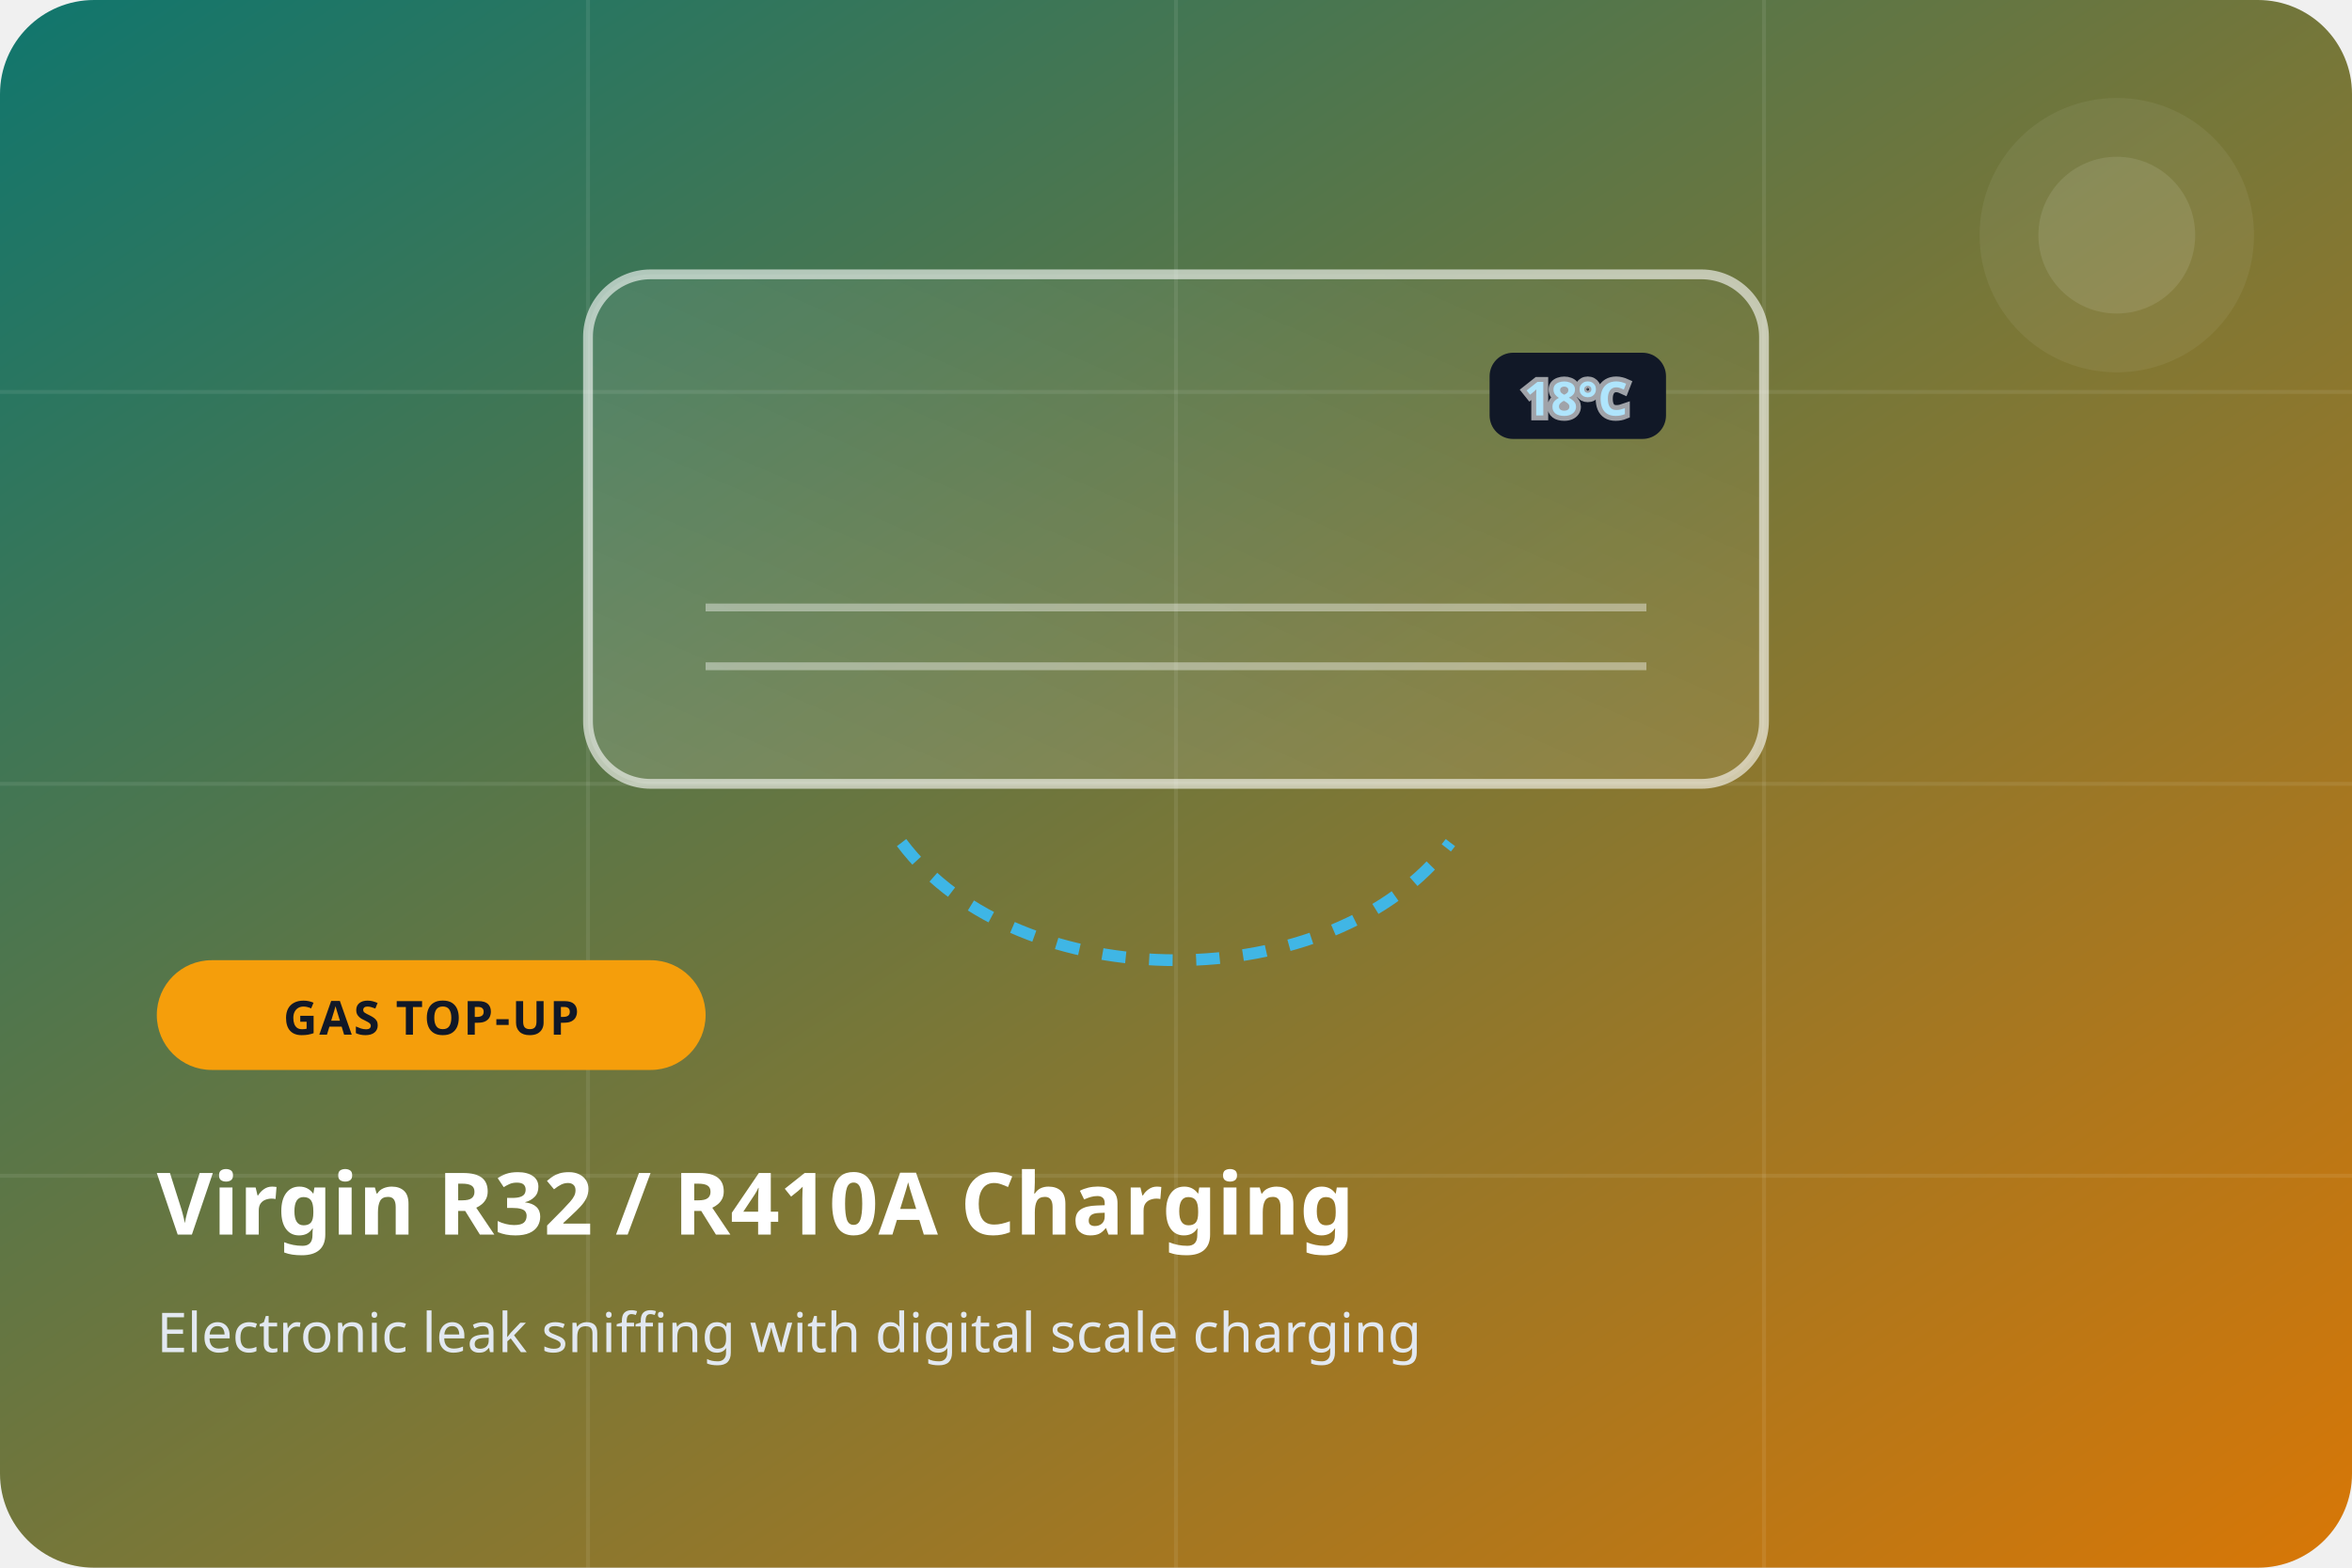
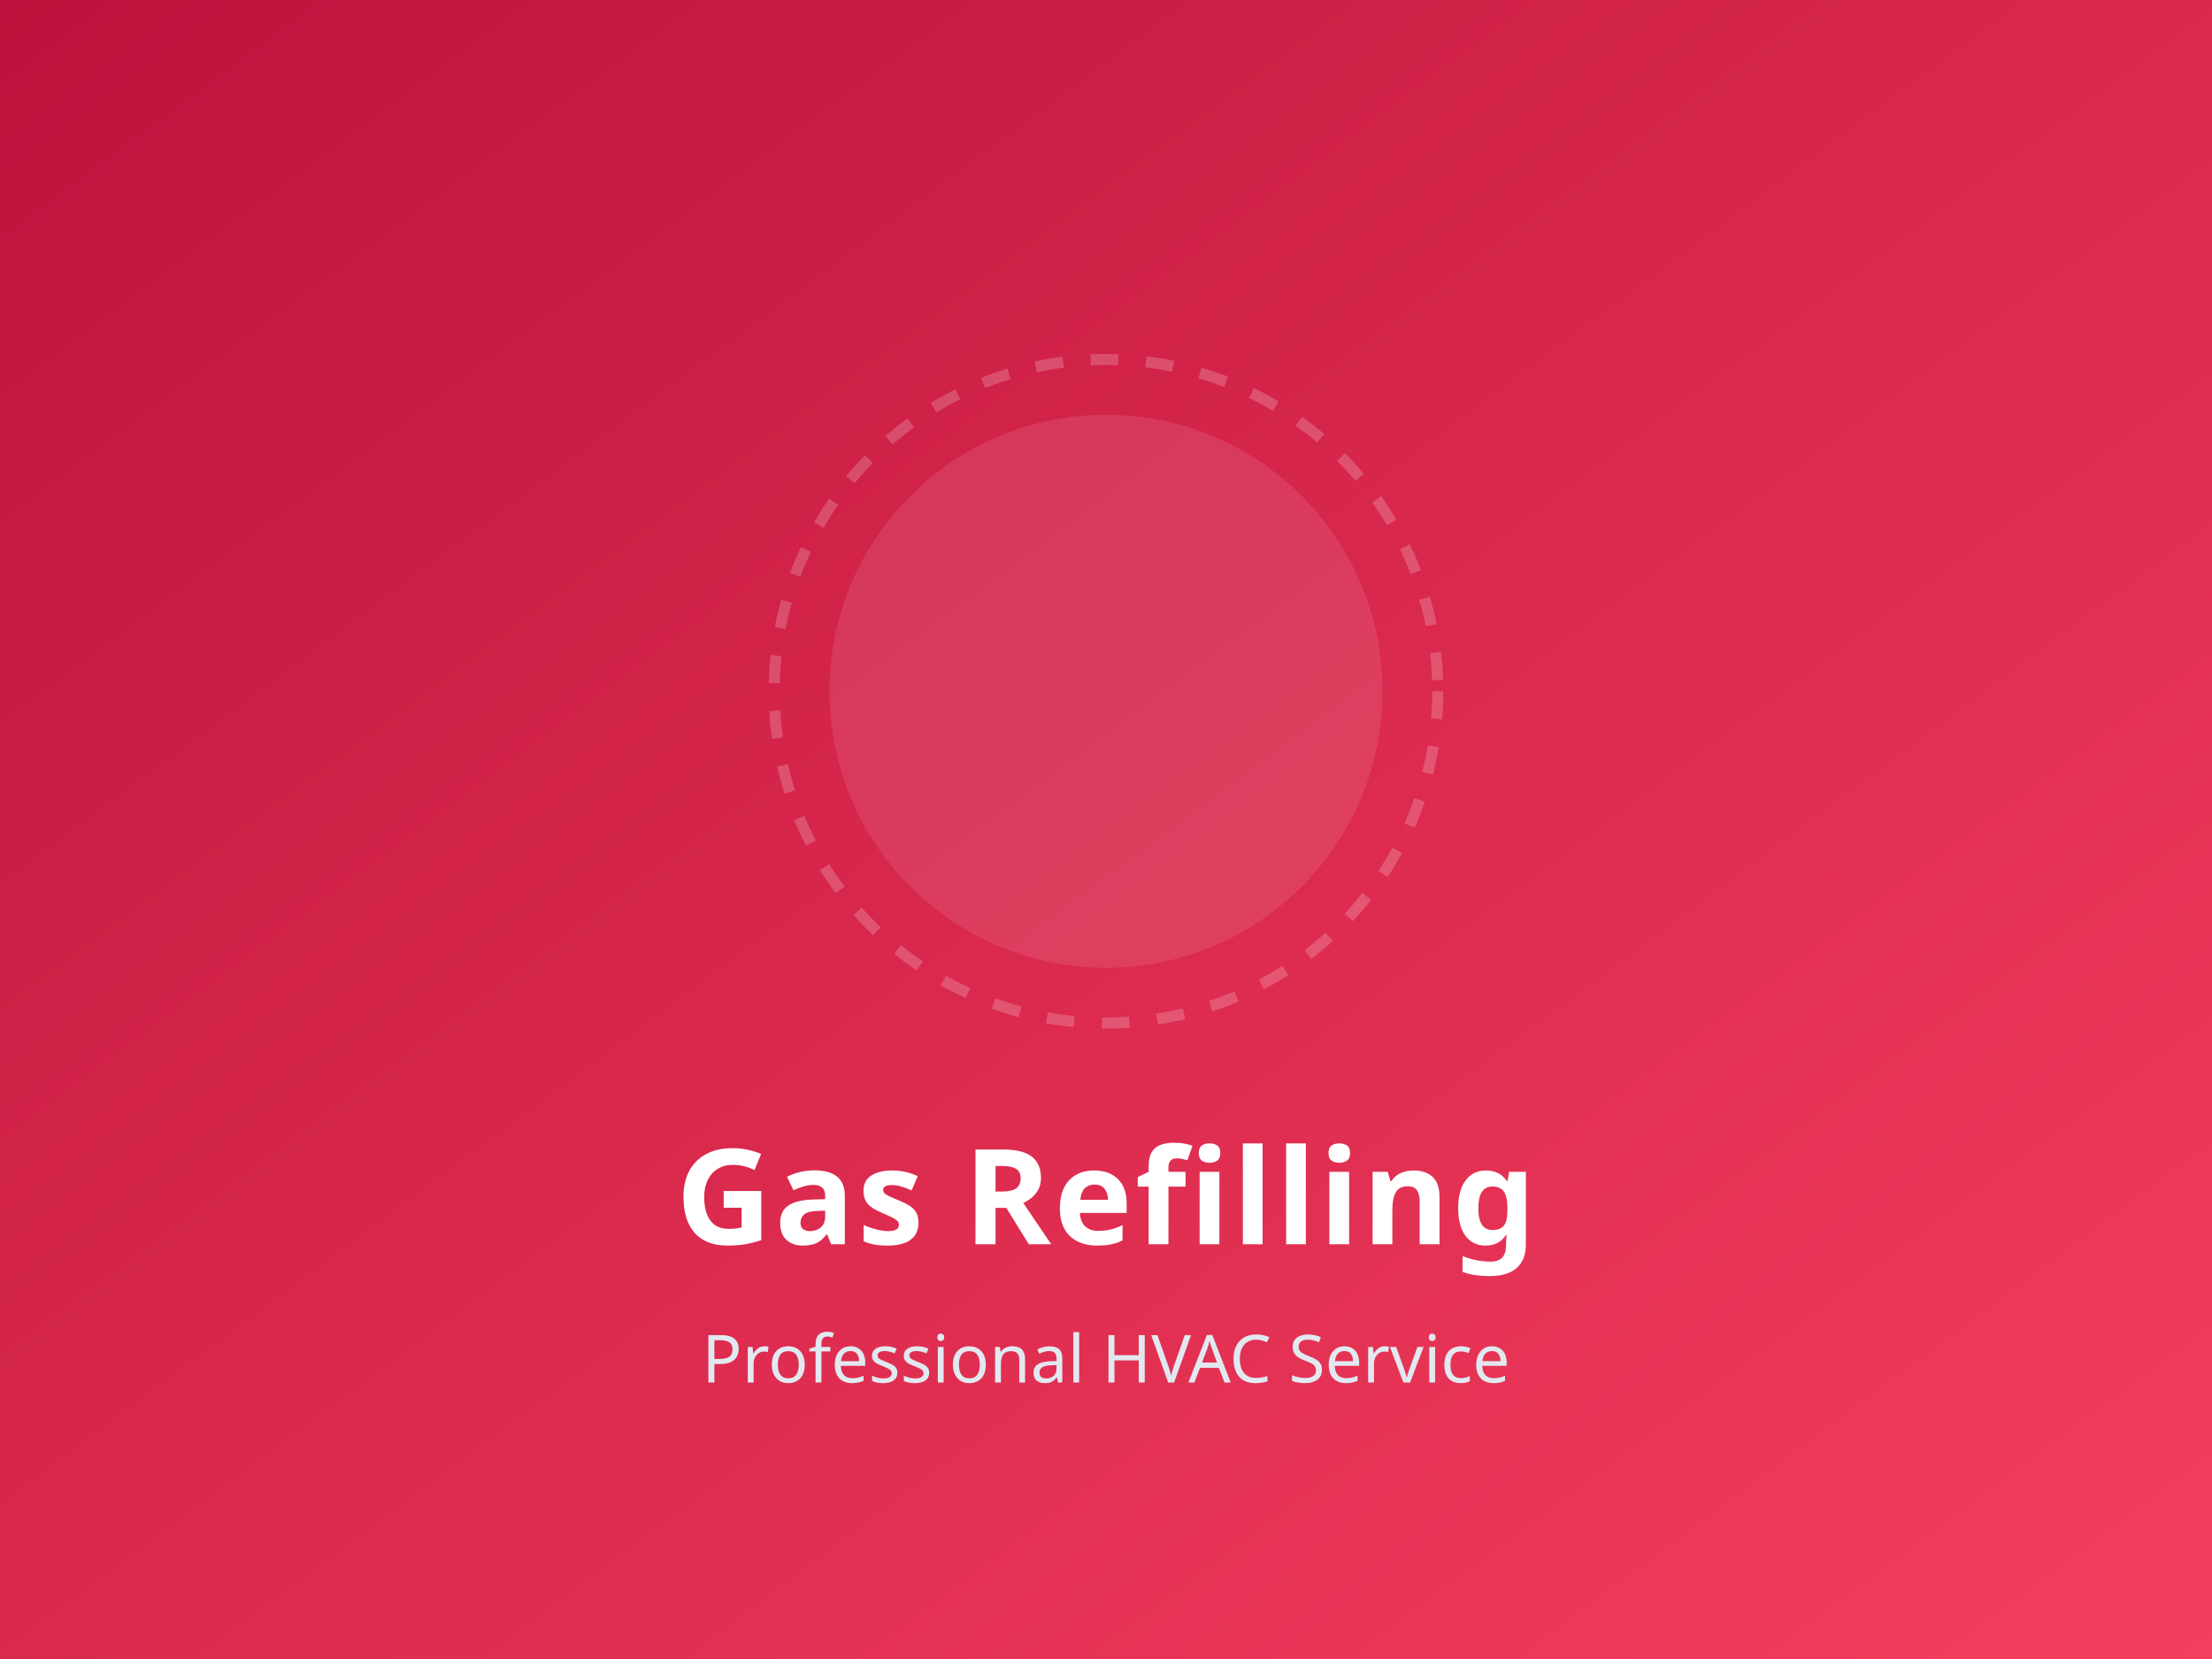
- <svg xmlns="http://www.w3.org/2000/svg" viewBox="0 0 600 400" width="100%" height="100%">
+ <svg xmlns="http://www.w3.org/2000/svg" viewBox="0 0 800 600" width="800" height="600">
  <defs>
-     <linearGradient id="bg" x1="0%" y1="0%" x2="100%" y2="100%">
-       <stop offset="0%" stop-color="#0F766E" />
-       <stop offset="100%" stop-color="#d97706" />
-     </linearGradient>
-     <linearGradient id="glow" x1="0%" y1="100%" x2="100%" y2="0%">
-       <stop offset="0%" stop-color="#ffffff" stop-opacity="0.15" />
-       <stop offset="100%" stop-color="#ffffff" stop-opacity="0.02" />
+     <linearGradient id="grad-gas-refilling" x1="0%" y1="0%" x2="100%" y2="100%">
+       <stop offset="0%" stop-color="#be123c" />
+       <stop offset="100%" stop-color="#f43f5e" />
    </linearGradient>
  </defs>
-   <rect width="600" height="400" rx="24" fill="url(#bg)" />
-   <g stroke="rgba(255,255,255,0.08)" stroke-width="1">
-     <line x1="0" y1="100" x2="600" y2="100" />
-     <line x1="0" y1="200" x2="600" y2="200" />
-     <line x1="0" y1="300" x2="600" y2="300" />
-     <line x1="150" y1="0" x2="150" y2="400" />
-     <line x1="300" y1="0" x2="300" y2="400" />
-     <line x1="450" y1="0" x2="450" y2="400" />
-   </g>
-   <g transform="translate(150, 70)" fill="url(#glow)" stroke="rgba(255,255,255,0.6)" stroke-width="2.5">
-     <rect width="300" height="130" rx="16" />
-     <line x1="30" y1="85" x2="270" y2="85" stroke="rgba(255,255,255,0.4)" stroke-width="2" />
-     <line x1="30" y1="100" x2="270" y2="100" stroke="rgba(255,255,255,0.4)" stroke-width="2" />
-     <rect x="230" y="20" width="45" height="22" rx="6" fill="#111827" stroke="none" />
-     <text x="252" y="36" fill="#38BDF8" font-family="sans-serif" font-size="12" font-weight="bold" text-anchor="middle">18°C</text>
-     <path d="M80 145 C110 185, 190 185, 220 145" fill="none" stroke="#38BDF8" stroke-width="3" stroke-dasharray="6 6" opacity="0.9" />
-   </g>
-   <rect x="40" y="245" width="140" height="28" rx="14" fill="#F59E0B" />
-   <text x="110" y="264" fill="#111827" font-family="sans-serif" font-size="12" font-weight="800" text-anchor="middle" letter-spacing="0.5">GAS TOP-UP</text>
-   <text x="40" y="315" fill="#FFFFFF" font-family="sans-serif" font-size="22" font-weight="700">Virgin R32 / R410A Charging</text>
-   <text x="40" y="345" fill="#E2E8F0" font-family="sans-serif" font-size="14" font-weight="400">Electronic leak sniffing with digital scale charging</text>
-   <circle cx="540" cy="60" r="35" fill="rgba(255,255,255,0.06)" />
-   <circle cx="540" cy="60" r="20" fill="rgba(255,255,255,0.1)" />
+   <rect width="800" height="600" fill="url(#grad-gas-refilling)" />
+   <circle cx="400" cy="250" r="100" fill="#ffffff" opacity="0.1" />
+   <circle cx="400" cy="250" r="120" fill="none" stroke="#ffffff" stroke-width="4" opacity="0.2" stroke-dasharray="10 10" />
+   <text x="400" y="450" font-family="sans-serif" font-size="48" font-weight="bold" fill="#ffffff" text-anchor="middle" letter-spacing="1">Gas Refilling</text>
+   <text x="400" y="500" font-family="sans-serif" font-size="24" font-weight="normal" fill="#e2e8f0" text-anchor="middle">Professional HVAC Service</text>
</svg>
